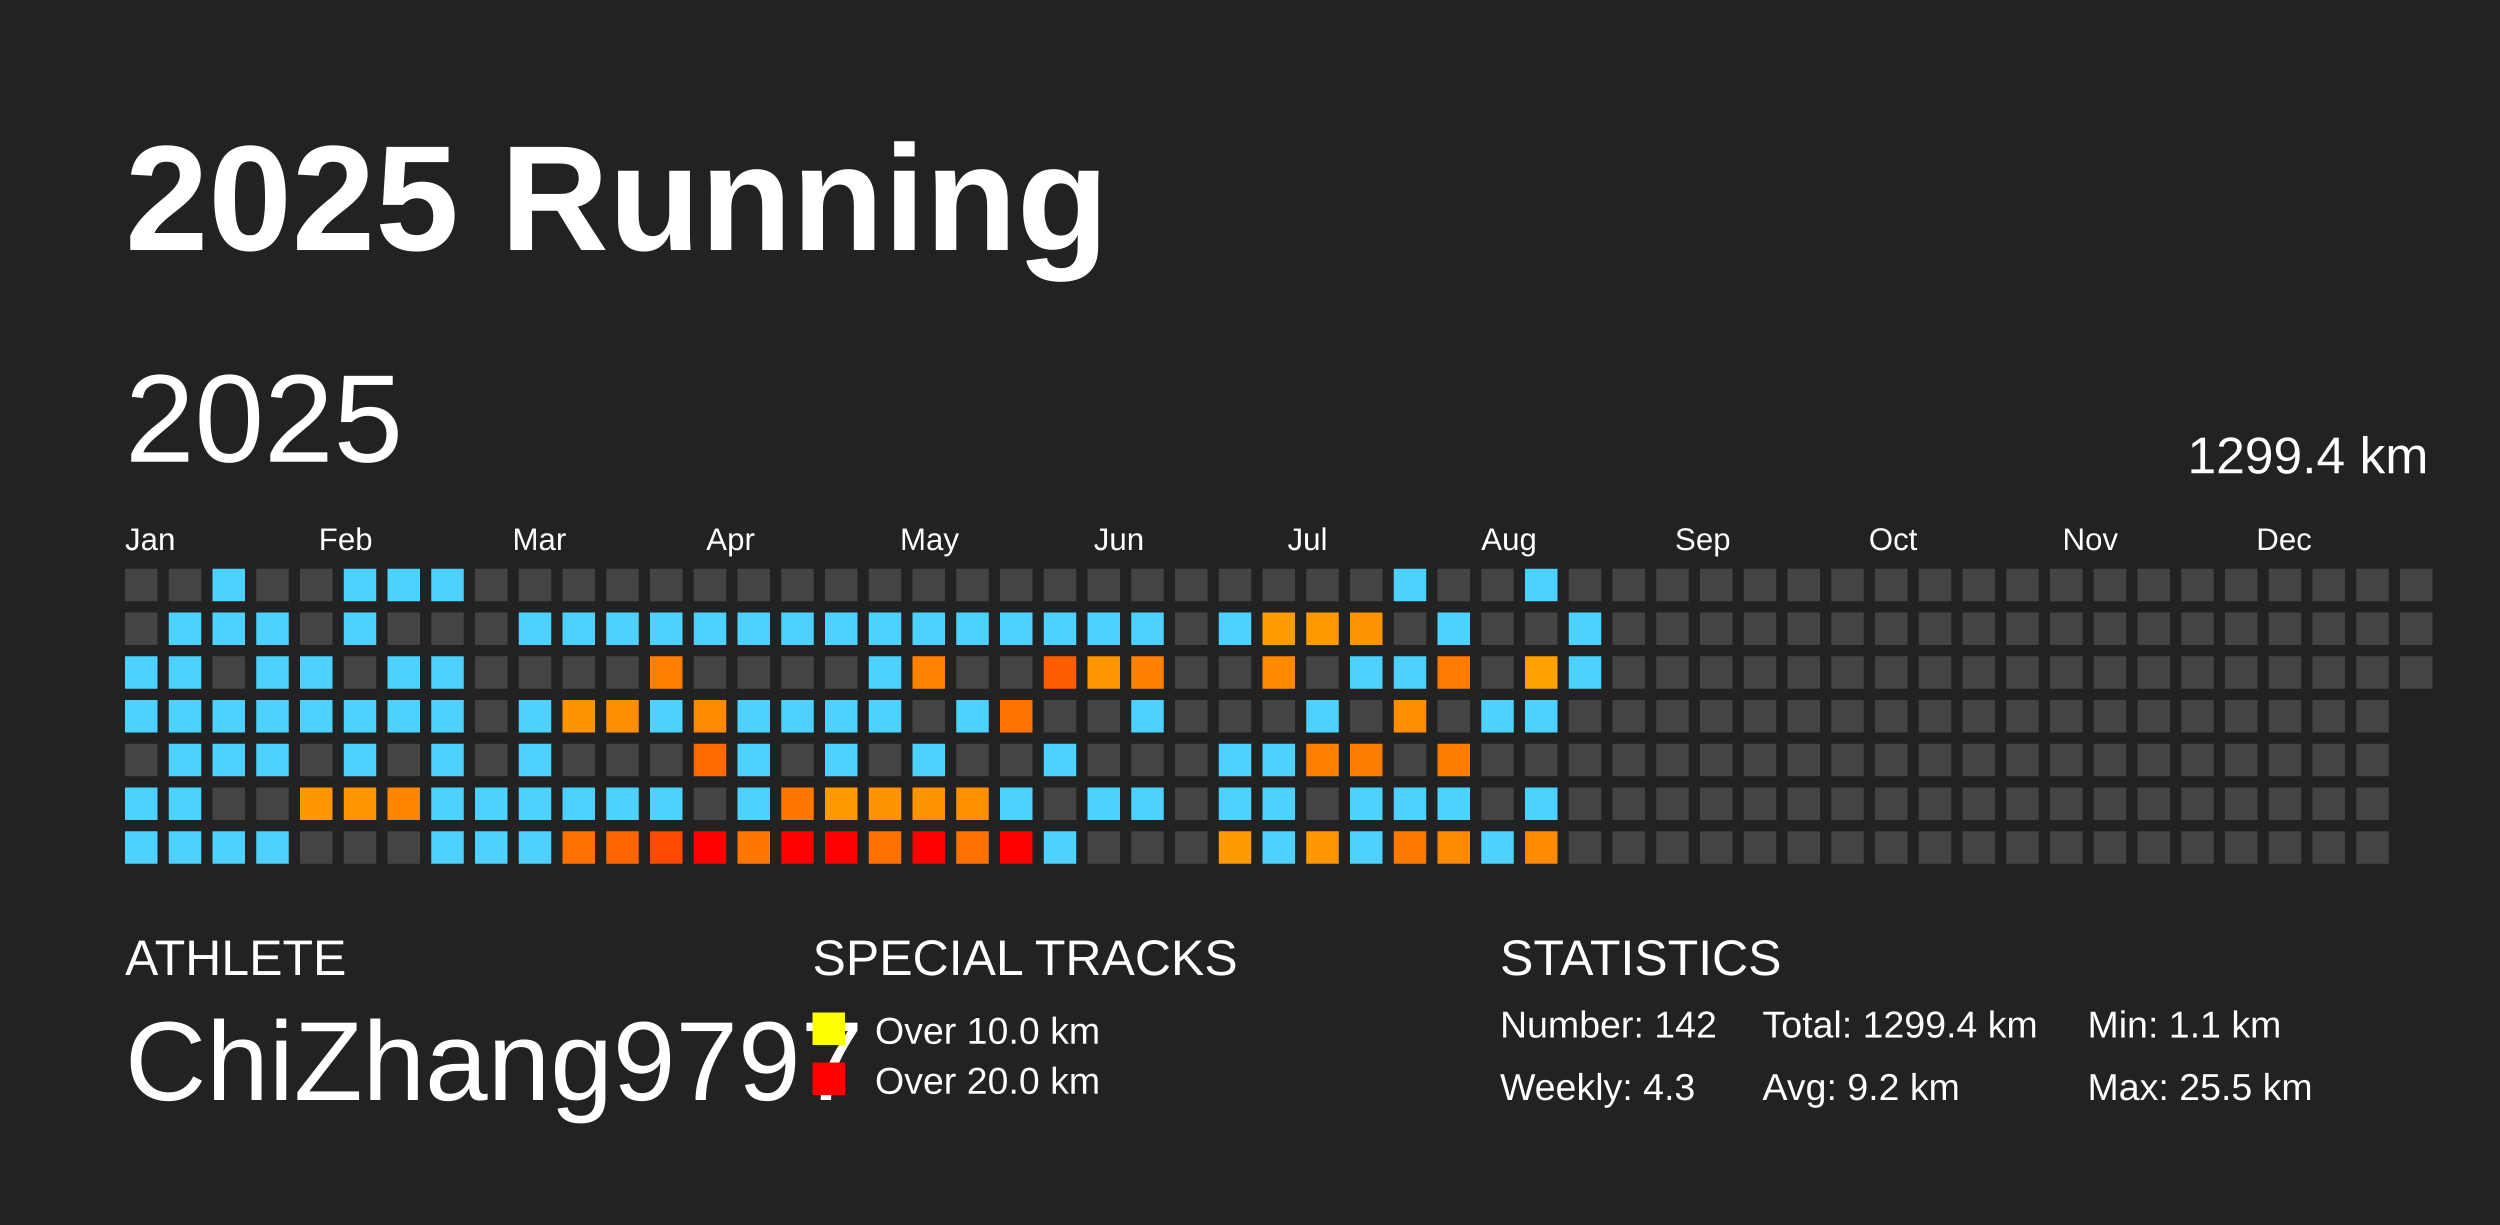
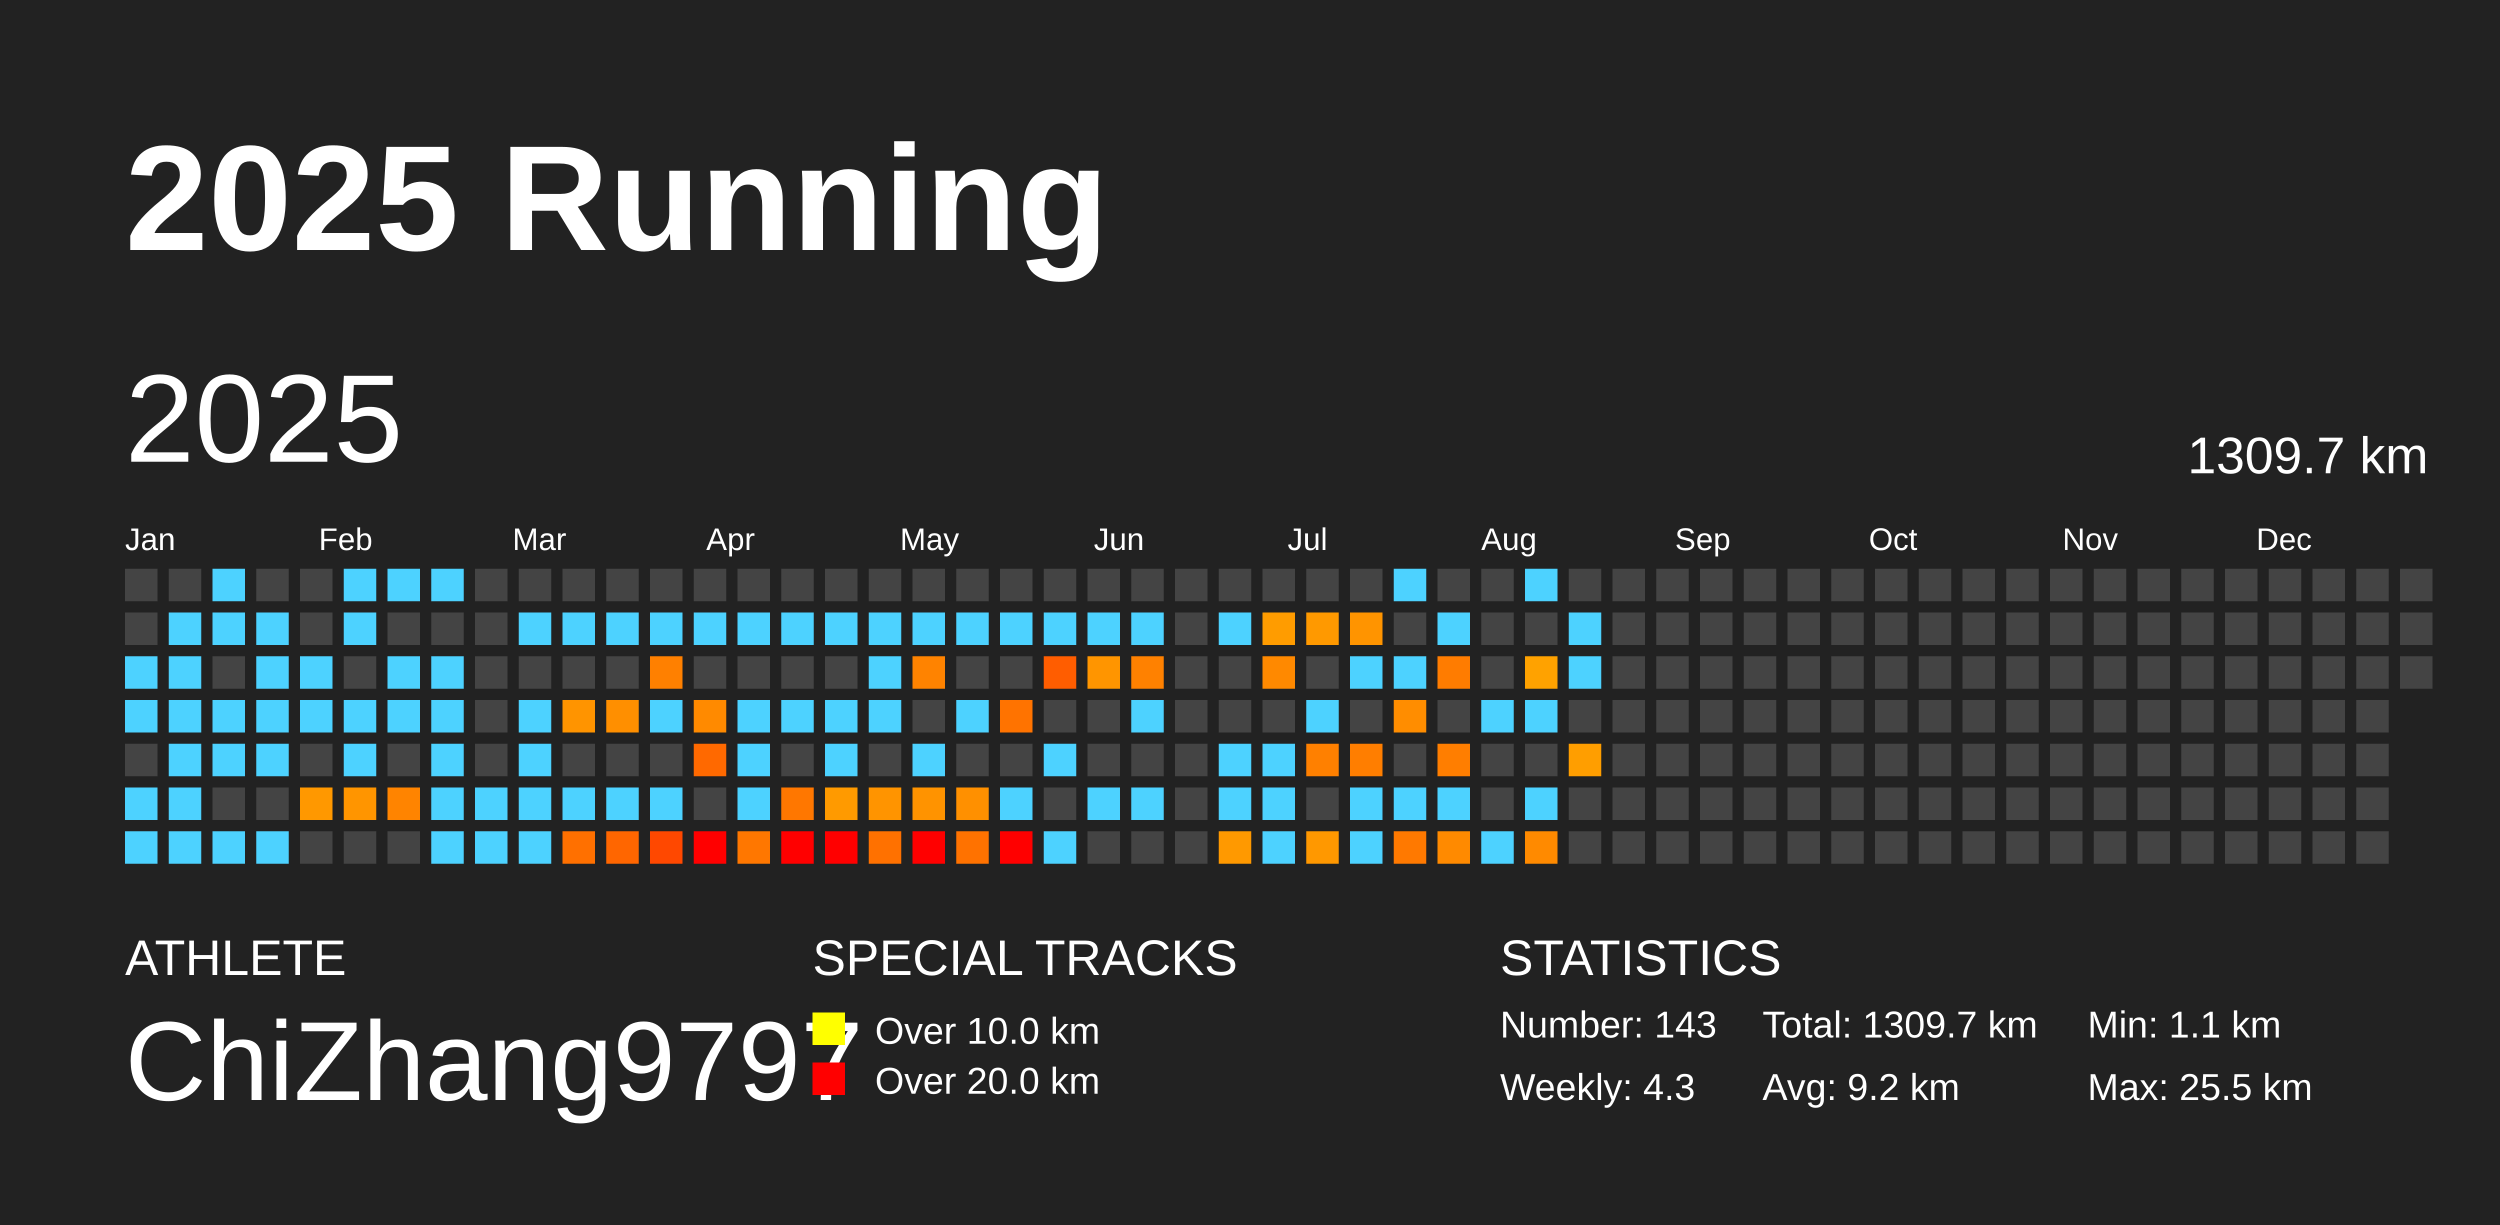
<svg xmlns="http://www.w3.org/2000/svg" baseProfile="full" height="98mm" version="1.1" viewBox="0,0,200,98" width="200mm">
  <defs />
  <rect fill="#222222" height="98" width="200" x="0" y="0" />
  <text fill="#FFFFFF" style="font-size:12px; font-family:Arial; font-weight:bold;" x="10" y="20">2025 Running</text>
  <text fill="#FFFFFF" style="font-size:4px; font-family:Arial" x="10" y="78">ATHLETE</text>
  <text fill="#FFFFFF" style="font-size:9px; font-family:Arial" x="10" y="88">ChiZhang9797</text>
  <text fill="#FFFFFF" style="font-size:4px; font-family:Arial" x="65" y="78">SPECIAL TRACKS</text>
  <rect fill="yellow" height="2.6" width="2.6" x="65" y="81" />
  <text fill="#FFFFFF" style="font-size:3px; font-family:Arial" x="70" y="83.5">Over 10.0 km</text>
  <rect fill="red" height="2.6" width="2.6" x="65" y="85" />
  <text fill="#FFFFFF" style="font-size:3px; font-family:Arial" x="70" y="87.5">Over 20.0 km</text>
  <text fill="#FFFFFF" style="font-size:4px; font-family:Arial" x="120" y="78">STATISTICS</text>
-   <text fill="#FFFFFF" style="font-size:3px; font-family:Arial" x="120" y="83">Number: 142</text>
+   <text fill="#FFFFFF" style="font-size:3px; font-family:Arial" x="120" y="83">Number: 143</text>
  <text fill="#FFFFFF" style="font-size:3px; font-family:Arial" x="120" y="88">Weekly: 4.3</text>
-   <text fill="#FFFFFF" style="font-size:3px; font-family:Arial" x="141" y="83">Total: 1299.4 km</text>
+   <text fill="#FFFFFF" style="font-size:3px; font-family:Arial" x="141" y="83">Total: 1309.7 km</text>
  <text fill="#FFFFFF" style="font-size:3px; font-family:Arial" x="141" y="88">Avg: 9.2 km</text>
  <text fill="#FFFFFF" style="font-size:3px; font-family:Arial" x="167" y="83">Min: 1.1 km</text>
  <text fill="#FFFFFF" style="font-size:3px; font-family:Arial" x="167" y="88">Max: 25.5 km</text>
  <text dominant-baseline="hanging" fill="#FFFFFF" style="font-size:10.0px; font-family:Arial;" x="10" y="30">2025</text>
-   <text dominant-baseline="hanging" fill="#FFFFFF" style="font-size:4.125px; font-family:Arial;" x="175" y="35">1299.4 km</text>
+   <text dominant-baseline="hanging" fill="#FFFFFF" style="font-size:4.125px; font-family:Arial;" x="175" y="35">1309.7 km</text>
  <text fill="#FFFFFF" style="font-size:2.5px; font-family:Arial" x="10.0" y="44">Jan</text>
  <text fill="#FFFFFF" style="font-size:2.5px; font-family:Arial" x="25.5" y="44">Feb</text>
  <text fill="#FFFFFF" style="font-size:2.5px; font-family:Arial" x="41.0" y="44">Mar</text>
  <text fill="#FFFFFF" style="font-size:2.5px; font-family:Arial" x="56.5" y="44">Apr</text>
  <text fill="#FFFFFF" style="font-size:2.5px; font-family:Arial" x="72.0" y="44">May</text>
  <text fill="#FFFFFF" style="font-size:2.5px; font-family:Arial" x="87.5" y="44">Jun</text>
  <text fill="#FFFFFF" style="font-size:2.5px; font-family:Arial" x="103.0" y="44">Jul</text>
  <text fill="#FFFFFF" style="font-size:2.5px; font-family:Arial" x="118.5" y="44">Aug</text>
  <text fill="#FFFFFF" style="font-size:2.5px; font-family:Arial" x="134.0" y="44">Sep</text>
  <text fill="#FFFFFF" style="font-size:2.5px; font-family:Arial" x="149.5" y="44">Oct</text>
  <text fill="#FFFFFF" style="font-size:2.5px; font-family:Arial" x="165.0" y="44">Nov</text>
  <text fill="#FFFFFF" style="font-size:2.5px; font-family:Arial" x="180.5" y="44">Dec</text>
  <rect fill="#444444" height="2.6" width="2.6" x="10.0" y="45.5" />
  <rect fill="#444444" height="2.6" width="2.6" x="10.0" y="49.0" />
  <rect fill="#4dd2ff" height="2.6" width="2.6" x="10.0" y="52.5" />
  <rect fill="#4dd2ff" height="2.6" width="2.6" x="10.0" y="56.0" />
  <rect fill="#444444" height="2.6" width="2.6" x="10.0" y="59.5" />
  <rect fill="#4dd2ff" height="2.6" width="2.6" x="10.0" y="63.0" />
  <rect fill="#4dd2ff" height="2.6" width="2.6" x="10.0" y="66.5" />
  <rect fill="#444444" height="2.6" width="2.6" x="13.5" y="45.5" />
  <rect fill="#4dd2ff" height="2.6" width="2.6" x="13.5" y="49.0" />
  <rect fill="#4dd2ff" height="2.6" width="2.6" x="13.5" y="52.5" />
  <rect fill="#4dd2ff" height="2.6" width="2.6" x="13.5" y="56.0" />
  <rect fill="#4dd2ff" height="2.6" width="2.6" x="13.5" y="59.5" />
  <rect fill="#4dd2ff" height="2.6" width="2.6" x="13.5" y="63.0" />
  <rect fill="#4dd2ff" height="2.6" width="2.6" x="13.5" y="66.5" />
  <rect fill="#4dd2ff" height="2.6" width="2.6" x="17.0" y="45.5" />
  <rect fill="#4dd2ff" height="2.6" width="2.6" x="17.0" y="49.0" />
  <rect fill="#444444" height="2.6" width="2.6" x="17.0" y="52.5" />
  <rect fill="#4dd2ff" height="2.6" width="2.6" x="17.0" y="56.0" />
  <rect fill="#4dd2ff" height="2.6" width="2.6" x="17.0" y="59.5" />
  <rect fill="#444444" height="2.6" width="2.6" x="17.0" y="63.0" />
  <rect fill="#4dd2ff" height="2.6" width="2.6" x="17.0" y="66.5" />
  <rect fill="#444444" height="2.6" width="2.6" x="20.5" y="45.5" />
  <rect fill="#4dd2ff" height="2.6" width="2.6" x="20.5" y="49.0" />
  <rect fill="#4dd2ff" height="2.6" width="2.6" x="20.5" y="52.5" />
  <rect fill="#4dd2ff" height="2.6" width="2.6" x="20.5" y="56.0" />
  <rect fill="#4dd2ff" height="2.6" width="2.6" x="20.5" y="59.5" />
  <rect fill="#444444" height="2.6" width="2.6" x="20.5" y="63.0" />
  <rect fill="#4dd2ff" height="2.6" width="2.6" x="20.5" y="66.5" />
  <rect fill="#444444" height="2.6" width="2.6" x="24.0" y="45.5" />
  <rect fill="#444444" height="2.6" width="2.6" x="24.0" y="49.0" />
  <rect fill="#4dd2ff" height="2.6" width="2.6" x="24.0" y="52.5" />
  <rect fill="#4dd2ff" height="2.6" width="2.6" x="24.0" y="56.0" />
  <rect fill="#444444" height="2.6" width="2.6" x="24.0" y="59.5" />
  <rect fill="#ff9800" height="2.6" width="2.6" x="24.0" y="63.0" />
  <rect fill="#444444" height="2.6" width="2.6" x="24.0" y="66.5" />
  <rect fill="#4dd2ff" height="2.6" width="2.6" x="27.5" y="45.5" />
  <rect fill="#4dd2ff" height="2.6" width="2.6" x="27.5" y="49.0" />
  <rect fill="#444444" height="2.6" width="2.6" x="27.5" y="52.5" />
  <rect fill="#4dd2ff" height="2.6" width="2.6" x="27.5" y="56.0" />
  <rect fill="#4dd2ff" height="2.6" width="2.6" x="27.5" y="59.5" />
  <rect fill="#ff9500" height="2.6" width="2.6" x="27.5" y="63.0" />
  <rect fill="#444444" height="2.6" width="2.6" x="27.5" y="66.5" />
  <rect fill="#4dd2ff" height="2.6" width="2.6" x="31.0" y="45.5" />
  <rect fill="#444444" height="2.6" width="2.6" x="31.0" y="49.0" />
  <rect fill="#4dd2ff" height="2.6" width="2.6" x="31.0" y="52.5" />
  <rect fill="#4dd2ff" height="2.6" width="2.6" x="31.0" y="56.0" />
  <rect fill="#444444" height="2.6" width="2.6" x="31.0" y="59.5" />
  <rect fill="#ff8400" height="2.6" width="2.6" x="31.0" y="63.0" />
  <rect fill="#444444" height="2.6" width="2.6" x="31.0" y="66.5" />
  <rect fill="#4dd2ff" height="2.6" width="2.6" x="34.5" y="45.5" />
  <rect fill="#444444" height="2.6" width="2.6" x="34.5" y="49.0" />
  <rect fill="#4dd2ff" height="2.6" width="2.6" x="34.5" y="52.5" />
  <rect fill="#4dd2ff" height="2.6" width="2.6" x="34.5" y="56.0" />
  <rect fill="#4dd2ff" height="2.6" width="2.6" x="34.5" y="59.5" />
  <rect fill="#4dd2ff" height="2.6" width="2.6" x="34.5" y="63.0" />
  <rect fill="#4dd2ff" height="2.6" width="2.6" x="34.5" y="66.5" />
  <rect fill="#444444" height="2.6" width="2.6" x="38.0" y="45.5" />
  <rect fill="#444444" height="2.6" width="2.6" x="38.0" y="49.0" />
  <rect fill="#444444" height="2.6" width="2.6" x="38.0" y="52.5" />
  <rect fill="#444444" height="2.6" width="2.6" x="38.0" y="56.0" />
  <rect fill="#444444" height="2.6" width="2.6" x="38.0" y="59.5" />
  <rect fill="#4dd2ff" height="2.6" width="2.6" x="38.0" y="63.0" />
  <rect fill="#4dd2ff" height="2.6" width="2.6" x="38.0" y="66.5" />
  <rect fill="#444444" height="2.6" width="2.6" x="41.5" y="45.5" />
  <rect fill="#4dd2ff" height="2.6" width="2.6" x="41.5" y="49.0" />
  <rect fill="#444444" height="2.6" width="2.6" x="41.5" y="52.5" />
  <rect fill="#4dd2ff" height="2.6" width="2.6" x="41.5" y="56.0" />
  <rect fill="#4dd2ff" height="2.6" width="2.6" x="41.5" y="59.5" />
  <rect fill="#4dd2ff" height="2.6" width="2.6" x="41.5" y="63.0" />
  <rect fill="#4dd2ff" height="2.6" width="2.6" x="41.5" y="66.5" />
  <rect fill="#444444" height="2.6" width="2.6" x="45.0" y="45.5" />
  <rect fill="#4dd2ff" height="2.6" width="2.6" x="45.0" y="49.0" />
  <rect fill="#444444" height="2.6" width="2.6" x="45.0" y="52.5" />
  <rect fill="#ff9400" height="2.6" width="2.6" x="45.0" y="56.0" />
  <rect fill="#444444" height="2.6" width="2.6" x="45.0" y="59.5" />
  <rect fill="#4dd2ff" height="2.6" width="2.6" x="45.0" y="63.0" />
  <rect fill="#ff7000" height="2.6" width="2.6" x="45.0" y="66.5" />
  <rect fill="#444444" height="2.6" width="2.6" x="48.5" y="45.5" />
  <rect fill="#4dd2ff" height="2.6" width="2.6" x="48.5" y="49.0" />
  <rect fill="#444444" height="2.6" width="2.6" x="48.5" y="52.5" />
  <rect fill="#ff8f00" height="2.6" width="2.6" x="48.5" y="56.0" />
  <rect fill="#444444" height="2.6" width="2.6" x="48.5" y="59.5" />
  <rect fill="#4dd2ff" height="2.6" width="2.6" x="48.5" y="63.0" />
  <rect fill="#ff6600" height="2.6" width="2.6" x="48.5" y="66.5" />
  <rect fill="#444444" height="2.6" width="2.6" x="52.0" y="45.5" />
  <rect fill="#4dd2ff" height="2.6" width="2.6" x="52.0" y="49.0" />
  <rect fill="#ff8000" height="2.6" width="2.6" x="52.0" y="52.5" />
  <rect fill="#4dd2ff" height="2.6" width="2.6" x="52.0" y="56.0" />
  <rect fill="#444444" height="2.6" width="2.6" x="52.0" y="59.5" />
  <rect fill="#4dd2ff" height="2.6" width="2.6" x="52.0" y="63.0" />
  <rect fill="#ff4800" height="2.6" width="2.6" x="52.0" y="66.5" />
  <rect fill="#444444" height="2.6" width="2.6" x="55.5" y="45.5" />
  <rect fill="#4dd2ff" height="2.6" width="2.6" x="55.5" y="49.0" />
  <rect fill="#444444" height="2.6" width="2.6" x="55.5" y="52.5" />
  <rect fill="#ff8a00" height="2.6" width="2.6" x="55.5" y="56.0" />
  <rect fill="#ff6900" height="2.6" width="2.6" x="55.5" y="59.5" />
  <rect fill="#444444" height="2.6" width="2.6" x="55.5" y="63.0" />
  <rect fill="red" height="2.6" width="2.6" x="55.5" y="66.5" />
  <rect fill="#444444" height="2.6" width="2.6" x="59.0" y="45.5" />
  <rect fill="#4dd2ff" height="2.6" width="2.6" x="59.0" y="49.0" />
  <rect fill="#444444" height="2.6" width="2.6" x="59.0" y="52.5" />
  <rect fill="#4dd2ff" height="2.6" width="2.6" x="59.0" y="56.0" />
  <rect fill="#4dd2ff" height="2.6" width="2.6" x="59.0" y="59.5" />
  <rect fill="#4dd2ff" height="2.6" width="2.6" x="59.0" y="63.0" />
  <rect fill="#ff7700" height="2.6" width="2.6" x="59.0" y="66.5" />
  <rect fill="#444444" height="2.6" width="2.6" x="62.5" y="45.5" />
  <rect fill="#4dd2ff" height="2.6" width="2.6" x="62.5" y="49.0" />
  <rect fill="#444444" height="2.6" width="2.6" x="62.5" y="52.5" />
  <rect fill="#4dd2ff" height="2.6" width="2.6" x="62.5" y="56.0" />
  <rect fill="#444444" height="2.6" width="2.6" x="62.5" y="59.5" />
  <rect fill="#ff7700" height="2.6" width="2.6" x="62.5" y="63.0" />
  <rect fill="red" height="2.6" width="2.6" x="62.5" y="66.5" />
  <rect fill="#444444" height="2.6" width="2.6" x="66.0" y="45.5" />
  <rect fill="#4dd2ff" height="2.6" width="2.6" x="66.0" y="49.0" />
  <rect fill="#444444" height="2.6" width="2.6" x="66.0" y="52.5" />
  <rect fill="#4dd2ff" height="2.6" width="2.6" x="66.0" y="56.0" />
  <rect fill="#4dd2ff" height="2.6" width="2.6" x="66.0" y="59.5" />
  <rect fill="#ff9a00" height="2.6" width="2.6" x="66.0" y="63.0" />
  <rect fill="red" height="2.6" width="2.6" x="66.0" y="66.5" />
  <rect fill="#444444" height="2.6" width="2.6" x="69.5" y="45.5" />
  <rect fill="#4dd2ff" height="2.6" width="2.6" x="69.5" y="49.0" />
  <rect fill="#4dd2ff" height="2.6" width="2.6" x="69.5" y="52.5" />
  <rect fill="#4dd2ff" height="2.6" width="2.6" x="69.5" y="56.0" />
  <rect fill="#444444" height="2.6" width="2.6" x="69.5" y="59.5" />
  <rect fill="#ff9400" height="2.6" width="2.6" x="69.5" y="63.0" />
  <rect fill="#ff7100" height="2.6" width="2.6" x="69.5" y="66.5" />
  <rect fill="#444444" height="2.6" width="2.6" x="73.0" y="45.5" />
  <rect fill="#4dd2ff" height="2.6" width="2.6" x="73.0" y="49.0" />
  <rect fill="#ff8300" height="2.6" width="2.6" x="73.0" y="52.5" />
  <rect fill="#444444" height="2.6" width="2.6" x="73.0" y="56.0" />
  <rect fill="#4dd2ff" height="2.6" width="2.6" x="73.0" y="59.5" />
  <rect fill="#ff9300" height="2.6" width="2.6" x="73.0" y="63.0" />
  <rect fill="red" height="2.6" width="2.6" x="73.0" y="66.5" />
  <rect fill="#444444" height="2.6" width="2.6" x="76.5" y="45.5" />
  <rect fill="#4dd2ff" height="2.6" width="2.6" x="76.5" y="49.0" />
  <rect fill="#444444" height="2.6" width="2.6" x="76.5" y="52.5" />
  <rect fill="#4dd2ff" height="2.6" width="2.6" x="76.5" y="56.0" />
  <rect fill="#444444" height="2.6" width="2.6" x="76.5" y="59.5" />
  <rect fill="#ff9000" height="2.6" width="2.6" x="76.5" y="63.0" />
  <rect fill="#ff7200" height="2.6" width="2.6" x="76.5" y="66.5" />
  <rect fill="#444444" height="2.6" width="2.6" x="80.0" y="45.5" />
  <rect fill="#4dd2ff" height="2.6" width="2.6" x="80.0" y="49.0" />
  <rect fill="#444444" height="2.6" width="2.6" x="80.0" y="52.5" />
  <rect fill="#ff7300" height="2.6" width="2.6" x="80.0" y="56.0" />
  <rect fill="#444444" height="2.6" width="2.6" x="80.0" y="59.5" />
  <rect fill="#4dd2ff" height="2.6" width="2.6" x="80.0" y="63.0" />
  <rect fill="red" height="2.6" width="2.6" x="80.0" y="66.5" />
  <rect fill="#444444" height="2.6" width="2.6" x="83.5" y="45.5" />
  <rect fill="#4dd2ff" height="2.6" width="2.6" x="83.5" y="49.0" />
  <rect fill="#ff5d00" height="2.6" width="2.6" x="83.5" y="52.5" />
  <rect fill="#444444" height="2.6" width="2.6" x="83.5" y="56.0" />
  <rect fill="#4dd2ff" height="2.6" width="2.6" x="83.5" y="59.5" />
  <rect fill="#444444" height="2.6" width="2.6" x="83.5" y="63.0" />
  <rect fill="#4dd2ff" height="2.6" width="2.6" x="83.5" y="66.5" />
  <rect fill="#444444" height="2.6" width="2.6" x="87.0" y="45.5" />
  <rect fill="#4dd2ff" height="2.6" width="2.6" x="87.0" y="49.0" />
  <rect fill="#ff9500" height="2.6" width="2.6" x="87.0" y="52.5" />
  <rect fill="#444444" height="2.6" width="2.6" x="87.0" y="56.0" />
  <rect fill="#444444" height="2.6" width="2.6" x="87.0" y="59.5" />
  <rect fill="#4dd2ff" height="2.6" width="2.6" x="87.0" y="63.0" />
  <rect fill="#444444" height="2.6" width="2.6" x="87.0" y="66.5" />
  <rect fill="#444444" height="2.6" width="2.6" x="90.5" y="45.5" />
  <rect fill="#4dd2ff" height="2.6" width="2.6" x="90.5" y="49.0" />
  <rect fill="#ff8100" height="2.6" width="2.6" x="90.5" y="52.5" />
  <rect fill="#4dd2ff" height="2.6" width="2.6" x="90.5" y="56.0" />
  <rect fill="#444444" height="2.6" width="2.6" x="90.5" y="59.5" />
  <rect fill="#4dd2ff" height="2.6" width="2.6" x="90.5" y="63.0" />
  <rect fill="#444444" height="2.6" width="2.6" x="90.5" y="66.5" />
  <rect fill="#444444" height="2.6" width="2.6" x="94.0" y="45.5" />
  <rect fill="#444444" height="2.6" width="2.6" x="94.0" y="49.0" />
  <rect fill="#444444" height="2.6" width="2.6" x="94.0" y="52.5" />
  <rect fill="#444444" height="2.6" width="2.6" x="94.0" y="56.0" />
  <rect fill="#444444" height="2.6" width="2.6" x="94.0" y="59.5" />
  <rect fill="#444444" height="2.6" width="2.6" x="94.0" y="63.0" />
  <rect fill="#444444" height="2.6" width="2.6" x="94.0" y="66.5" />
  <rect fill="#444444" height="2.6" width="2.6" x="97.5" y="45.5" />
  <rect fill="#4dd2ff" height="2.6" width="2.6" x="97.5" y="49.0" />
  <rect fill="#444444" height="2.6" width="2.6" x="97.5" y="52.5" />
  <rect fill="#444444" height="2.6" width="2.6" x="97.5" y="56.0" />
  <rect fill="#4dd2ff" height="2.6" width="2.6" x="97.5" y="59.5" />
  <rect fill="#4dd2ff" height="2.6" width="2.6" x="97.5" y="63.0" />
  <rect fill="#ff9900" height="2.6" width="2.6" x="97.5" y="66.5" />
  <rect fill="#444444" height="2.6" width="2.6" x="101.0" y="45.5" />
  <rect fill="#ff9c00" height="2.6" width="2.6" x="101.0" y="49.0" />
  <rect fill="#ff8900" height="2.6" width="2.6" x="101.0" y="52.5" />
  <rect fill="#444444" height="2.6" width="2.6" x="101.0" y="56.0" />
  <rect fill="#4dd2ff" height="2.6" width="2.6" x="101.0" y="59.5" />
  <rect fill="#4dd2ff" height="2.6" width="2.6" x="101.0" y="63.0" />
  <rect fill="#4dd2ff" height="2.6" width="2.6" x="101.0" y="66.5" />
  <rect fill="#444444" height="2.6" width="2.6" x="104.5" y="45.5" />
  <rect fill="#ff9900" height="2.6" width="2.6" x="104.5" y="49.0" />
  <rect fill="#444444" height="2.6" width="2.6" x="104.5" y="52.5" />
  <rect fill="#4dd2ff" height="2.6" width="2.6" x="104.5" y="56.0" />
  <rect fill="#ff8000" height="2.6" width="2.6" x="104.5" y="59.5" />
  <rect fill="#444444" height="2.6" width="2.6" x="104.5" y="63.0" />
  <rect fill="#ff9800" height="2.6" width="2.6" x="104.5" y="66.5" />
  <rect fill="#444444" height="2.6" width="2.6" x="108.0" y="45.5" />
  <rect fill="#ff9400" height="2.6" width="2.6" x="108.0" y="49.0" />
  <rect fill="#4dd2ff" height="2.6" width="2.6" x="108.0" y="52.5" />
  <rect fill="#444444" height="2.6" width="2.6" x="108.0" y="56.0" />
  <rect fill="#ff7e00" height="2.6" width="2.6" x="108.0" y="59.5" />
  <rect fill="#4dd2ff" height="2.6" width="2.6" x="108.0" y="63.0" />
  <rect fill="#4dd2ff" height="2.6" width="2.6" x="108.0" y="66.5" />
  <rect fill="#4dd2ff" height="2.6" width="2.6" x="111.5" y="45.5" />
  <rect fill="#444444" height="2.6" width="2.6" x="111.5" y="49.0" />
  <rect fill="#4dd2ff" height="2.6" width="2.6" x="111.5" y="52.5" />
  <rect fill="#ff8d00" height="2.6" width="2.6" x="111.5" y="56.0" />
  <rect fill="#444444" height="2.6" width="2.6" x="111.5" y="59.5" />
  <rect fill="#4dd2ff" height="2.6" width="2.6" x="111.5" y="63.0" />
  <rect fill="#ff7900" height="2.6" width="2.6" x="111.5" y="66.5" />
  <rect fill="#444444" height="2.6" width="2.6" x="115.0" y="45.5" />
  <rect fill="#4dd2ff" height="2.6" width="2.6" x="115.0" y="49.0" />
  <rect fill="#ff7c00" height="2.6" width="2.6" x="115.0" y="52.5" />
  <rect fill="#444444" height="2.6" width="2.6" x="115.0" y="56.0" />
  <rect fill="#ff7e00" height="2.6" width="2.6" x="115.0" y="59.5" />
  <rect fill="#4dd2ff" height="2.6" width="2.6" x="115.0" y="63.0" />
  <rect fill="#ff8a00" height="2.6" width="2.6" x="115.0" y="66.5" />
  <rect fill="#444444" height="2.6" width="2.6" x="118.5" y="45.5" />
  <rect fill="#444444" height="2.6" width="2.6" x="118.5" y="49.0" />
  <rect fill="#444444" height="2.6" width="2.6" x="118.5" y="52.5" />
  <rect fill="#4dd2ff" height="2.6" width="2.6" x="118.5" y="56.0" />
  <rect fill="#444444" height="2.6" width="2.6" x="118.5" y="59.5" />
  <rect fill="#444444" height="2.6" width="2.6" x="118.5" y="63.0" />
  <rect fill="#4dd2ff" height="2.6" width="2.6" x="118.5" y="66.5" />
  <rect fill="#4dd2ff" height="2.6" width="2.6" x="122.0" y="45.5" />
  <rect fill="#444444" height="2.6" width="2.6" x="122.0" y="49.0" />
  <rect fill="#ffa200" height="2.6" width="2.6" x="122.0" y="52.5" />
  <rect fill="#4dd2ff" height="2.6" width="2.6" x="122.0" y="56.0" />
  <rect fill="#444444" height="2.6" width="2.6" x="122.0" y="59.5" />
  <rect fill="#4dd2ff" height="2.6" width="2.6" x="122.0" y="63.0" />
  <rect fill="#ff8a00" height="2.6" width="2.6" x="122.0" y="66.5" />
  <rect fill="#444444" height="2.6" width="2.6" x="125.5" y="45.5" />
  <rect fill="#4dd2ff" height="2.6" width="2.6" x="125.5" y="49.0" />
  <rect fill="#4dd2ff" height="2.6" width="2.6" x="125.5" y="52.5" />
  <rect fill="#444444" height="2.6" width="2.6" x="125.5" y="56.0" />
-   <rect fill="#444444" height="2.6" width="2.6" x="125.5" y="59.5" />
+   <rect fill="#ff9e00" height="2.6" width="2.6" x="125.5" y="59.5" />
  <rect fill="#444444" height="2.6" width="2.6" x="125.5" y="63.0" />
  <rect fill="#444444" height="2.6" width="2.6" x="125.5" y="66.5" />
  <rect fill="#444444" height="2.6" width="2.6" x="129.0" y="45.5" />
  <rect fill="#444444" height="2.6" width="2.6" x="129.0" y="49.0" />
  <rect fill="#444444" height="2.6" width="2.6" x="129.0" y="52.5" />
  <rect fill="#444444" height="2.6" width="2.6" x="129.0" y="56.0" />
  <rect fill="#444444" height="2.6" width="2.6" x="129.0" y="59.5" />
  <rect fill="#444444" height="2.6" width="2.6" x="129.0" y="63.0" />
  <rect fill="#444444" height="2.6" width="2.6" x="129.0" y="66.5" />
  <rect fill="#444444" height="2.6" width="2.6" x="132.5" y="45.5" />
  <rect fill="#444444" height="2.6" width="2.6" x="132.5" y="49.0" />
  <rect fill="#444444" height="2.6" width="2.6" x="132.5" y="52.5" />
  <rect fill="#444444" height="2.6" width="2.6" x="132.5" y="56.0" />
  <rect fill="#444444" height="2.6" width="2.6" x="132.5" y="59.5" />
  <rect fill="#444444" height="2.6" width="2.6" x="132.5" y="63.0" />
  <rect fill="#444444" height="2.6" width="2.6" x="132.5" y="66.5" />
  <rect fill="#444444" height="2.6" width="2.6" x="136.0" y="45.5" />
  <rect fill="#444444" height="2.6" width="2.6" x="136.0" y="49.0" />
  <rect fill="#444444" height="2.6" width="2.6" x="136.0" y="52.5" />
  <rect fill="#444444" height="2.6" width="2.6" x="136.0" y="56.0" />
  <rect fill="#444444" height="2.6" width="2.6" x="136.0" y="59.5" />
  <rect fill="#444444" height="2.6" width="2.6" x="136.0" y="63.0" />
  <rect fill="#444444" height="2.6" width="2.6" x="136.0" y="66.5" />
  <rect fill="#444444" height="2.6" width="2.6" x="139.5" y="45.5" />
  <rect fill="#444444" height="2.6" width="2.6" x="139.5" y="49.0" />
  <rect fill="#444444" height="2.6" width="2.6" x="139.5" y="52.5" />
  <rect fill="#444444" height="2.6" width="2.6" x="139.5" y="56.0" />
  <rect fill="#444444" height="2.6" width="2.6" x="139.5" y="59.5" />
  <rect fill="#444444" height="2.6" width="2.6" x="139.5" y="63.0" />
  <rect fill="#444444" height="2.6" width="2.6" x="139.5" y="66.5" />
  <rect fill="#444444" height="2.6" width="2.6" x="143.0" y="45.5" />
  <rect fill="#444444" height="2.6" width="2.6" x="143.0" y="49.0" />
  <rect fill="#444444" height="2.6" width="2.6" x="143.0" y="52.5" />
  <rect fill="#444444" height="2.6" width="2.6" x="143.0" y="56.0" />
  <rect fill="#444444" height="2.6" width="2.6" x="143.0" y="59.5" />
  <rect fill="#444444" height="2.6" width="2.6" x="143.0" y="63.0" />
  <rect fill="#444444" height="2.6" width="2.6" x="143.0" y="66.5" />
  <rect fill="#444444" height="2.6" width="2.6" x="146.5" y="45.5" />
  <rect fill="#444444" height="2.6" width="2.6" x="146.5" y="49.0" />
  <rect fill="#444444" height="2.6" width="2.6" x="146.5" y="52.5" />
  <rect fill="#444444" height="2.6" width="2.6" x="146.5" y="56.0" />
  <rect fill="#444444" height="2.6" width="2.6" x="146.5" y="59.5" />
  <rect fill="#444444" height="2.6" width="2.6" x="146.5" y="63.0" />
  <rect fill="#444444" height="2.6" width="2.6" x="146.5" y="66.5" />
  <rect fill="#444444" height="2.6" width="2.6" x="150.0" y="45.5" />
  <rect fill="#444444" height="2.6" width="2.6" x="150.0" y="49.0" />
  <rect fill="#444444" height="2.6" width="2.6" x="150.0" y="52.5" />
  <rect fill="#444444" height="2.6" width="2.6" x="150.0" y="56.0" />
  <rect fill="#444444" height="2.6" width="2.6" x="150.0" y="59.5" />
  <rect fill="#444444" height="2.6" width="2.6" x="150.0" y="63.0" />
  <rect fill="#444444" height="2.6" width="2.6" x="150.0" y="66.5" />
  <rect fill="#444444" height="2.6" width="2.6" x="153.5" y="45.5" />
  <rect fill="#444444" height="2.6" width="2.6" x="153.5" y="49.0" />
  <rect fill="#444444" height="2.6" width="2.6" x="153.5" y="52.5" />
  <rect fill="#444444" height="2.6" width="2.6" x="153.5" y="56.0" />
  <rect fill="#444444" height="2.6" width="2.6" x="153.5" y="59.5" />
  <rect fill="#444444" height="2.6" width="2.6" x="153.5" y="63.0" />
  <rect fill="#444444" height="2.6" width="2.6" x="153.5" y="66.5" />
  <rect fill="#444444" height="2.6" width="2.6" x="157.0" y="45.5" />
  <rect fill="#444444" height="2.6" width="2.6" x="157.0" y="49.0" />
  <rect fill="#444444" height="2.6" width="2.6" x="157.0" y="52.5" />
  <rect fill="#444444" height="2.6" width="2.6" x="157.0" y="56.0" />
  <rect fill="#444444" height="2.6" width="2.6" x="157.0" y="59.5" />
  <rect fill="#444444" height="2.6" width="2.6" x="157.0" y="63.0" />
  <rect fill="#444444" height="2.6" width="2.6" x="157.0" y="66.5" />
  <rect fill="#444444" height="2.6" width="2.6" x="160.5" y="45.5" />
  <rect fill="#444444" height="2.6" width="2.6" x="160.5" y="49.0" />
  <rect fill="#444444" height="2.6" width="2.6" x="160.5" y="52.5" />
  <rect fill="#444444" height="2.6" width="2.6" x="160.5" y="56.0" />
  <rect fill="#444444" height="2.6" width="2.6" x="160.5" y="59.5" />
  <rect fill="#444444" height="2.6" width="2.6" x="160.5" y="63.0" />
  <rect fill="#444444" height="2.6" width="2.6" x="160.5" y="66.5" />
  <rect fill="#444444" height="2.6" width="2.6" x="164.0" y="45.5" />
  <rect fill="#444444" height="2.6" width="2.6" x="164.0" y="49.0" />
  <rect fill="#444444" height="2.6" width="2.6" x="164.0" y="52.5" />
  <rect fill="#444444" height="2.6" width="2.6" x="164.0" y="56.0" />
  <rect fill="#444444" height="2.6" width="2.6" x="164.0" y="59.5" />
  <rect fill="#444444" height="2.6" width="2.6" x="164.0" y="63.0" />
  <rect fill="#444444" height="2.6" width="2.6" x="164.0" y="66.5" />
  <rect fill="#444444" height="2.6" width="2.6" x="167.5" y="45.5" />
  <rect fill="#444444" height="2.6" width="2.6" x="167.5" y="49.0" />
  <rect fill="#444444" height="2.6" width="2.6" x="167.5" y="52.5" />
  <rect fill="#444444" height="2.6" width="2.6" x="167.5" y="56.0" />
  <rect fill="#444444" height="2.6" width="2.6" x="167.5" y="59.5" />
  <rect fill="#444444" height="2.6" width="2.6" x="167.5" y="63.0" />
  <rect fill="#444444" height="2.6" width="2.6" x="167.5" y="66.5" />
  <rect fill="#444444" height="2.6" width="2.6" x="171.0" y="45.5" />
  <rect fill="#444444" height="2.6" width="2.6" x="171.0" y="49.0" />
  <rect fill="#444444" height="2.6" width="2.6" x="171.0" y="52.5" />
  <rect fill="#444444" height="2.6" width="2.6" x="171.0" y="56.0" />
  <rect fill="#444444" height="2.6" width="2.6" x="171.0" y="59.5" />
  <rect fill="#444444" height="2.6" width="2.6" x="171.0" y="63.0" />
  <rect fill="#444444" height="2.6" width="2.6" x="171.0" y="66.5" />
  <rect fill="#444444" height="2.6" width="2.6" x="174.5" y="45.5" />
  <rect fill="#444444" height="2.6" width="2.6" x="174.5" y="49.0" />
  <rect fill="#444444" height="2.6" width="2.6" x="174.5" y="52.5" />
  <rect fill="#444444" height="2.6" width="2.6" x="174.5" y="56.0" />
  <rect fill="#444444" height="2.6" width="2.6" x="174.5" y="59.5" />
  <rect fill="#444444" height="2.6" width="2.6" x="174.5" y="63.0" />
  <rect fill="#444444" height="2.6" width="2.6" x="174.5" y="66.5" />
  <rect fill="#444444" height="2.6" width="2.6" x="178.0" y="45.5" />
  <rect fill="#444444" height="2.6" width="2.6" x="178.0" y="49.0" />
  <rect fill="#444444" height="2.6" width="2.6" x="178.0" y="52.5" />
  <rect fill="#444444" height="2.6" width="2.6" x="178.0" y="56.0" />
  <rect fill="#444444" height="2.6" width="2.6" x="178.0" y="59.5" />
  <rect fill="#444444" height="2.6" width="2.6" x="178.0" y="63.0" />
  <rect fill="#444444" height="2.6" width="2.6" x="178.0" y="66.5" />
  <rect fill="#444444" height="2.6" width="2.6" x="181.5" y="45.5" />
  <rect fill="#444444" height="2.6" width="2.6" x="181.5" y="49.0" />
  <rect fill="#444444" height="2.6" width="2.6" x="181.5" y="52.5" />
  <rect fill="#444444" height="2.6" width="2.6" x="181.5" y="56.0" />
  <rect fill="#444444" height="2.6" width="2.6" x="181.5" y="59.5" />
  <rect fill="#444444" height="2.6" width="2.6" x="181.5" y="63.0" />
  <rect fill="#444444" height="2.6" width="2.6" x="181.5" y="66.5" />
  <rect fill="#444444" height="2.6" width="2.6" x="185.0" y="45.5" />
  <rect fill="#444444" height="2.6" width="2.6" x="185.0" y="49.0" />
  <rect fill="#444444" height="2.6" width="2.6" x="185.0" y="52.5" />
  <rect fill="#444444" height="2.6" width="2.6" x="185.0" y="56.0" />
  <rect fill="#444444" height="2.6" width="2.6" x="185.0" y="59.5" />
  <rect fill="#444444" height="2.6" width="2.6" x="185.0" y="63.0" />
  <rect fill="#444444" height="2.6" width="2.6" x="185.0" y="66.5" />
  <rect fill="#444444" height="2.6" width="2.6" x="188.5" y="45.5" />
  <rect fill="#444444" height="2.6" width="2.6" x="188.5" y="49.0" />
  <rect fill="#444444" height="2.6" width="2.6" x="188.5" y="52.5" />
  <rect fill="#444444" height="2.6" width="2.6" x="188.5" y="56.0" />
  <rect fill="#444444" height="2.6" width="2.6" x="188.5" y="59.5" />
  <rect fill="#444444" height="2.6" width="2.6" x="188.5" y="63.0" />
  <rect fill="#444444" height="2.6" width="2.6" x="188.5" y="66.5" />
  <rect fill="#444444" height="2.6" width="2.6" x="192.0" y="45.5" />
  <rect fill="#444444" height="2.6" width="2.6" x="192.0" y="49.0" />
  <rect fill="#444444" height="2.6" width="2.6" x="192.0" y="52.5" />
</svg>
